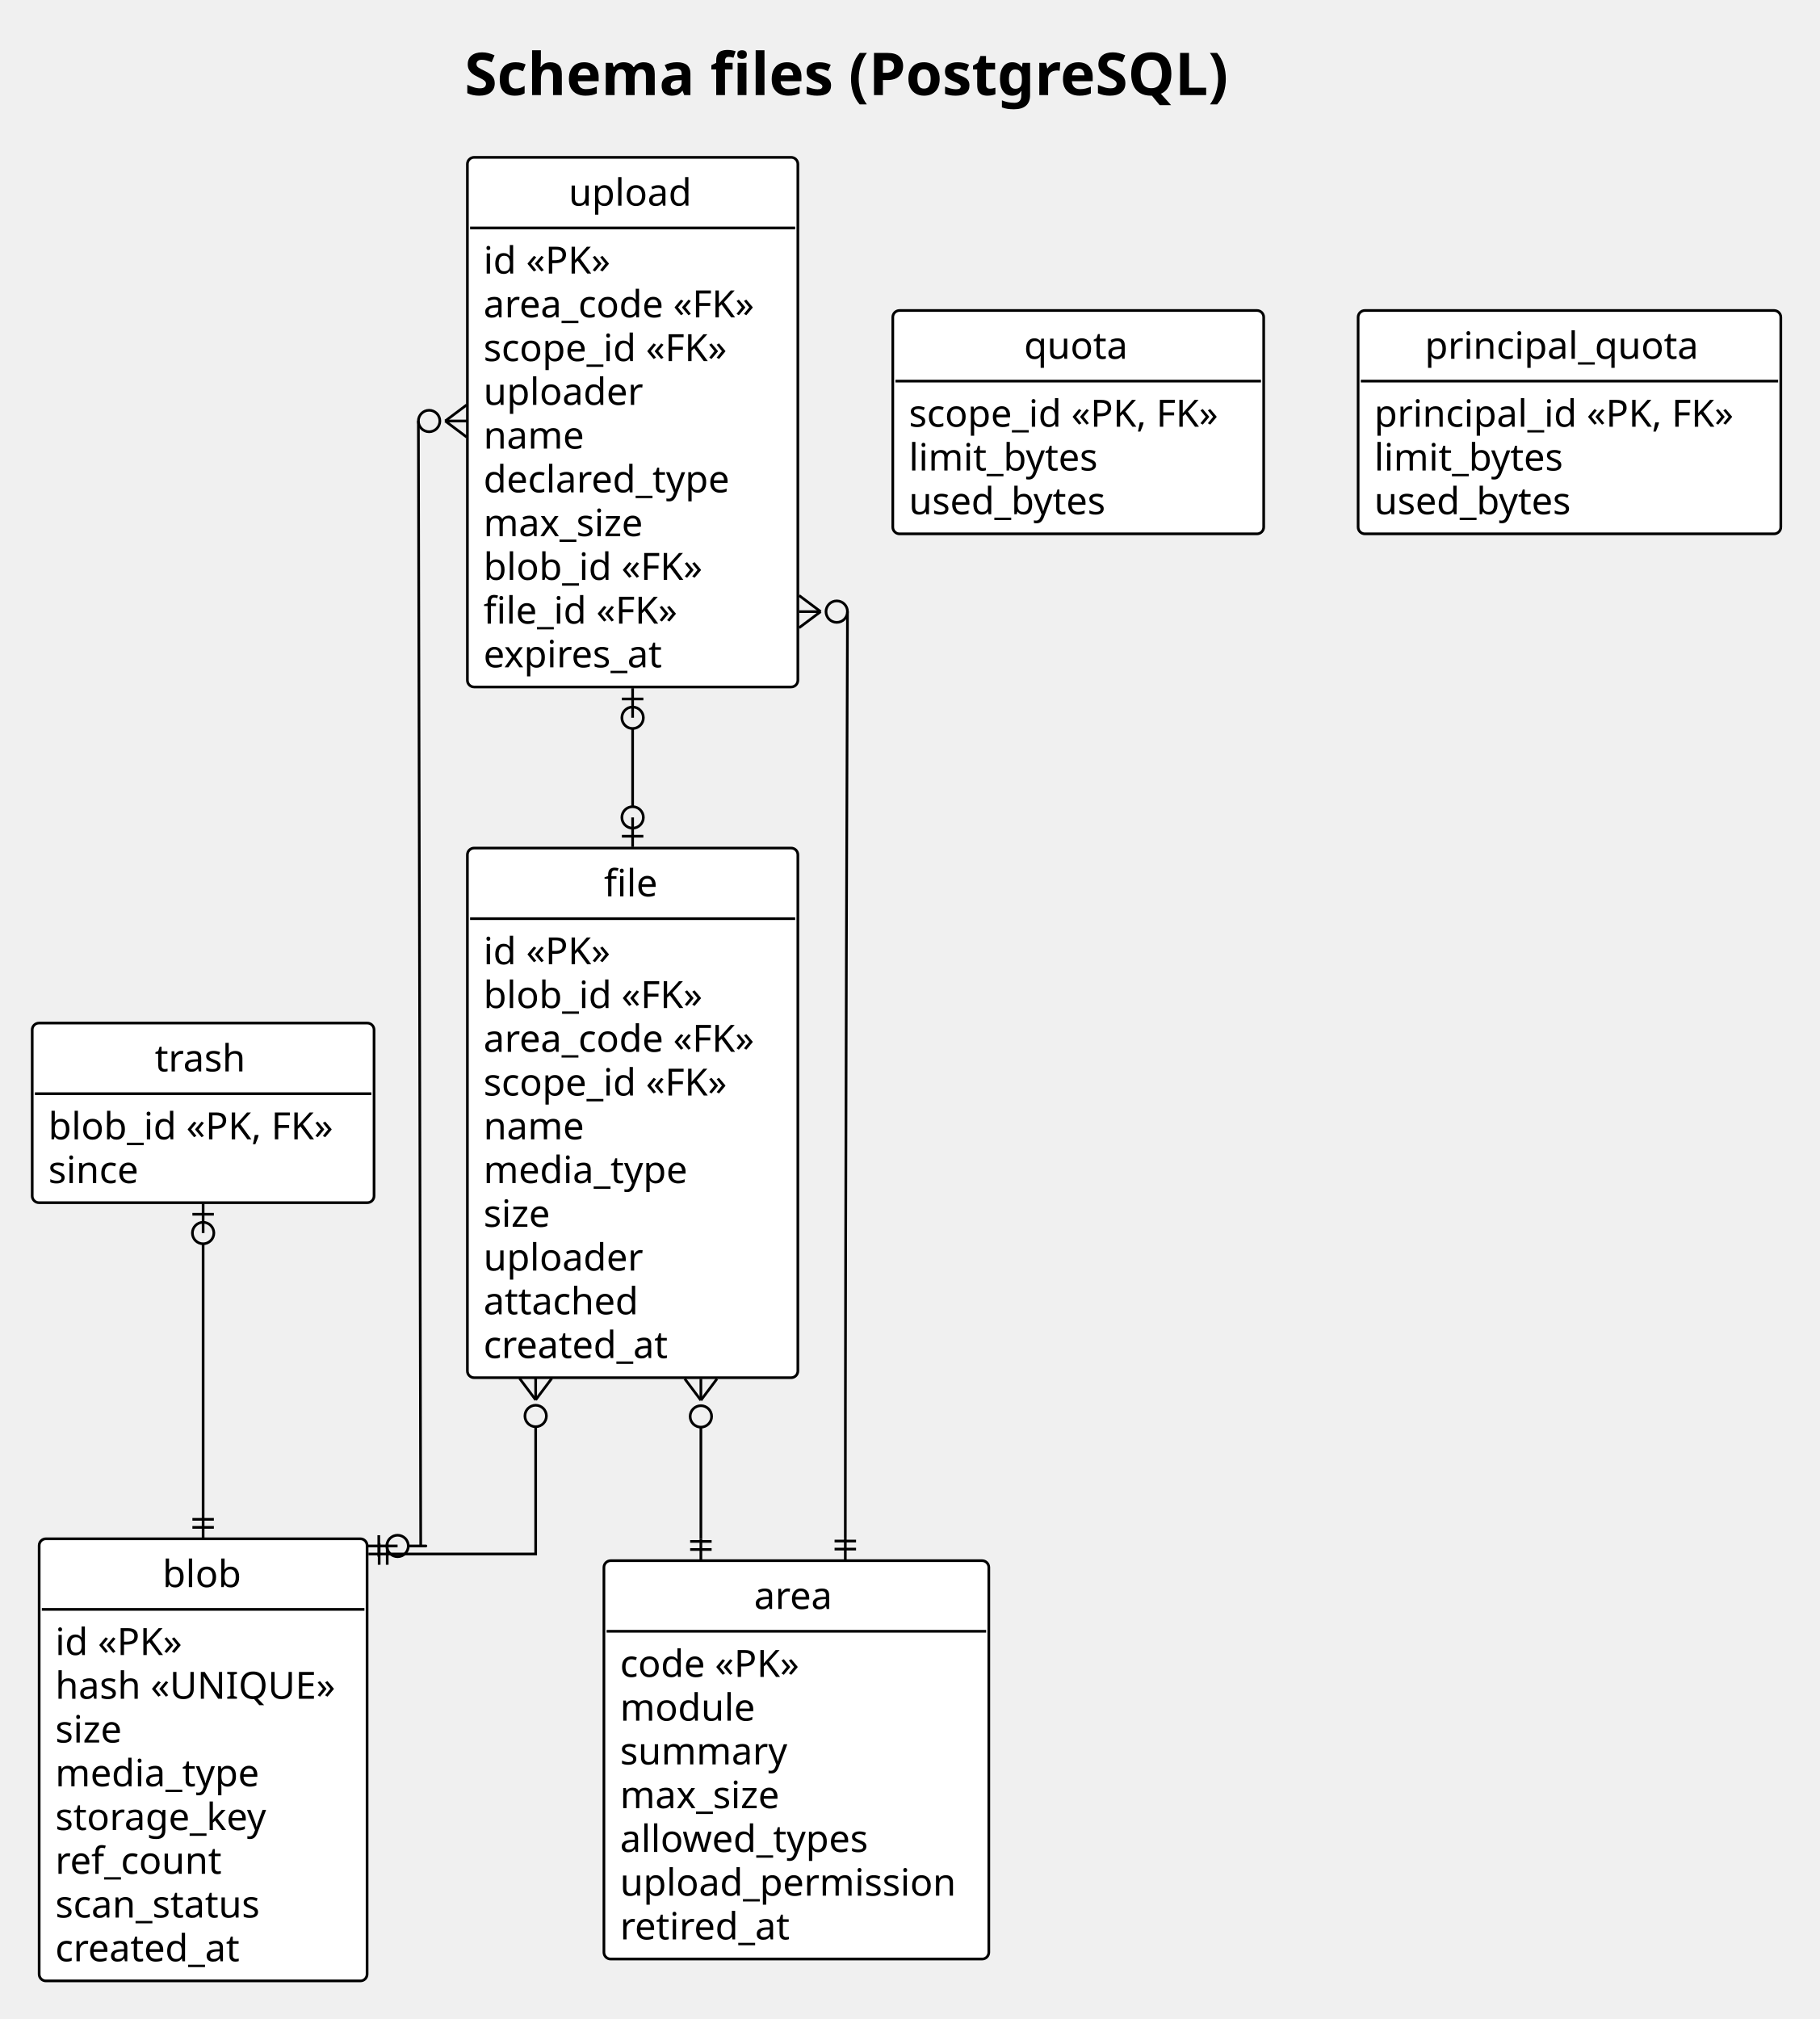
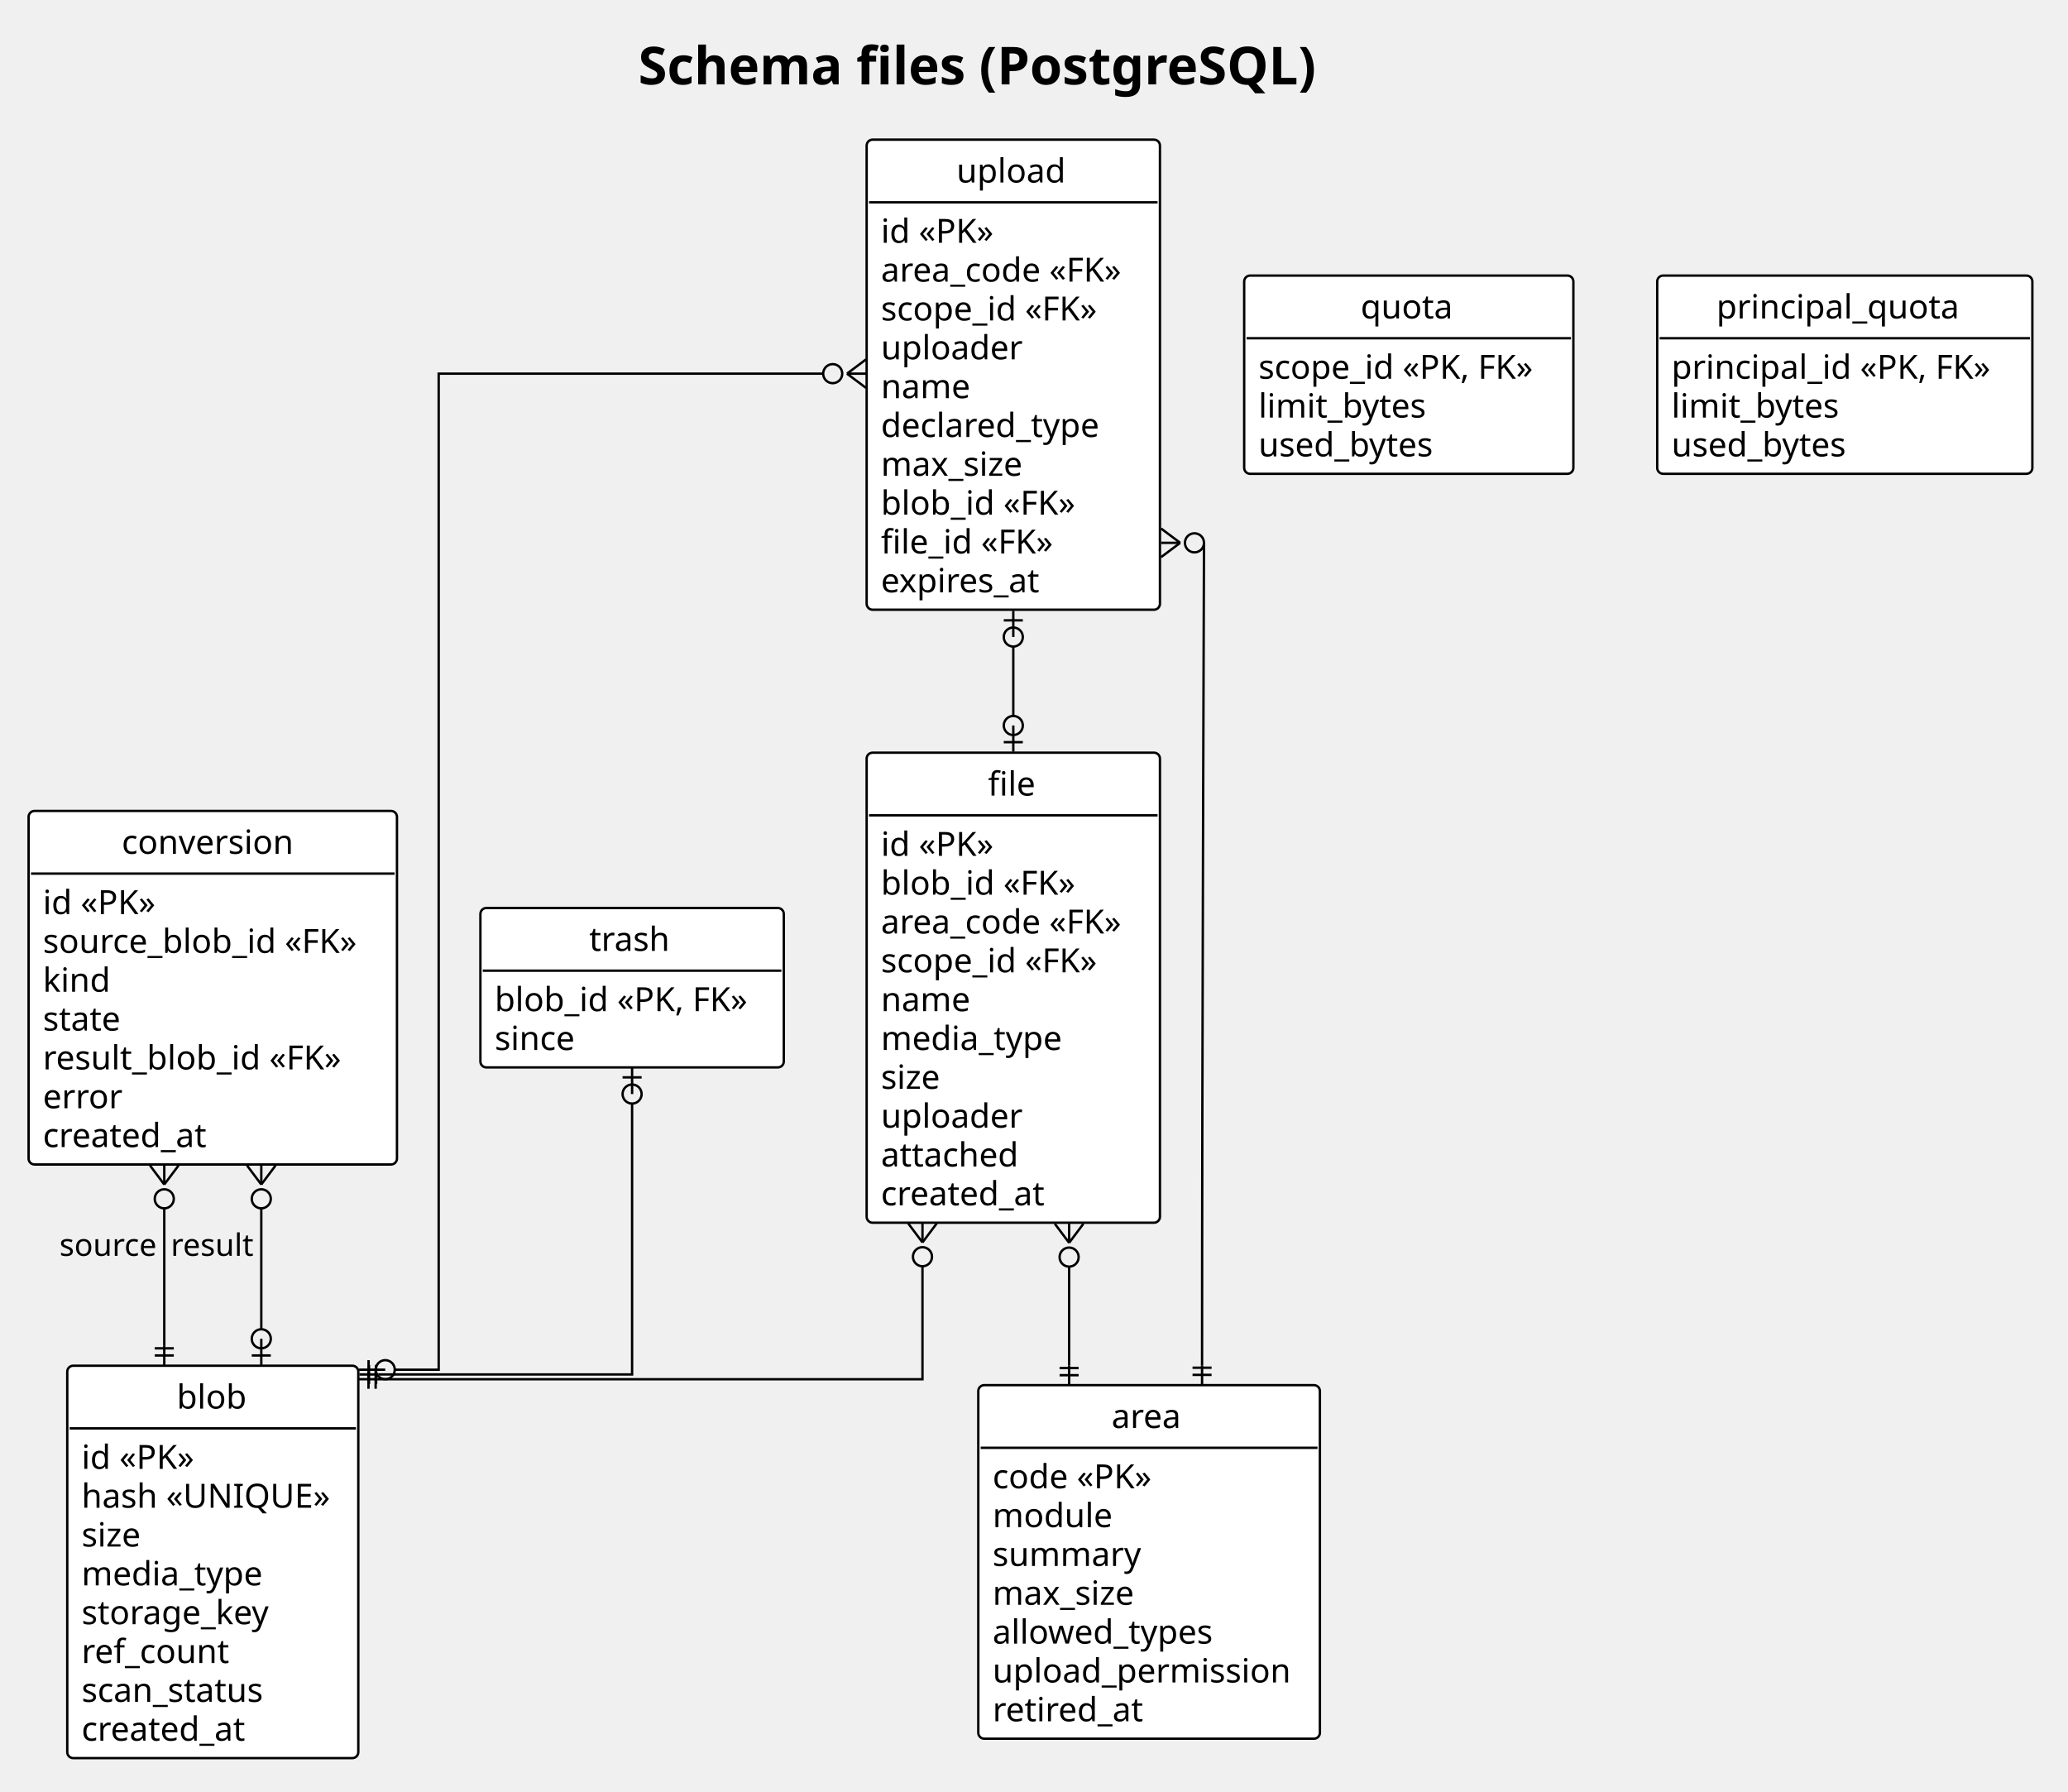
- <svg xmlns="http://www.w3.org/2000/svg" version="1.1" data-diagram-type="CLASS" style="width:678px;height:752px;background:#FFFFFF;" width="678px" height="752px" viewBox="0 0 678 752" zoomAndPan="magnify" preserveAspectRatio="none" contentStyleType="text/css">
+ <svg xmlns="http://www.w3.org/2000/svg" version="1.1" data-diagram-type="CLASS" style="width:868px;height:752px;background:#FFFFFF;" width="868px" height="752px" viewBox="0 0 868 752" zoomAndPan="magnify" preserveAspectRatio="none" contentStyleType="text/css">
  <defs />
  <g font-family="sans-serif" lengthAdjust="spacing">
    <g class="title" data-source-line="5">
-       <text x="173.067" y="35.421" fill="#000" font-size="22" textLength="330.269" font-weight="700" font-family="Verdana">Schema files (PostgreSQL)</text>
+       <text x="267.887" y="35.421" fill="#000" font-size="22" textLength="330.269" font-weight="700" font-family="Verdana">Schema files (PostgreSQL)</text>
    </g>
    <g class="entity" data-qualified-name="blob" id="ent0001" data-source-line="7">
-       <rect x="14.59" y="573.139" width="122.161" height="164.672" fill="#FFF" style="stroke:#000;stroke-width:1;" rx="2.5" ry="2.5" />
-       <text x="60.556" y="591.134" fill="#000" font-size="14" textLength="30.229" font-family="Verdana">blob</text>
-       <line x1="15.59" y1="599.436" x2="135.751" y2="599.436" style="stroke:#000;stroke-width:1;" />
-       <text x="20.59" y="616.431" fill="#000" font-size="14" textLength="51.98" font-family="Verdana">id «PK»</text>
-       <text x="20.59" y="632.728" fill="#000" font-size="14" textLength="110.161" font-family="Verdana">hash «UNIQUE»</text>
-       <text x="20.59" y="649.025" fill="#000" font-size="14" textLength="27.146" font-family="Verdana">size</text>
-       <text x="20.59" y="665.322" fill="#000" font-size="14" textLength="81.881" font-family="Verdana">media_type</text>
-       <text x="20.59" y="681.619" fill="#000" font-size="14" textLength="85.189" font-family="Verdana">storage_key</text>
-       <text x="20.59" y="697.916" fill="#000" font-size="14" textLength="65.796" font-family="Verdana">ref_count</text>
-       <text x="20.59" y="714.213" fill="#000" font-size="14" textLength="82.462" font-family="Verdana">scan_status</text>
-       <text x="20.59" y="730.509" fill="#000" font-size="14" textLength="74.703" font-family="Verdana">created_at</text>
+       <rect x="28.23" y="573.139" width="122.161" height="164.672" fill="#FFF" style="stroke:#000;stroke-width:1;" rx="2.5" ry="2.5" />
+       <text x="74.196" y="591.134" fill="#000" font-size="14" textLength="30.229" font-family="Verdana">blob</text>
+       <line x1="29.23" y1="599.436" x2="149.391" y2="599.436" style="stroke:#000;stroke-width:1;" />
+       <text x="34.23" y="616.431" fill="#000" font-size="14" textLength="51.98" font-family="Verdana">id «PK»</text>
+       <text x="34.23" y="632.728" fill="#000" font-size="14" textLength="110.161" font-family="Verdana">hash «UNIQUE»</text>
+       <text x="34.23" y="649.025" fill="#000" font-size="14" textLength="27.146" font-family="Verdana">size</text>
+       <text x="34.23" y="665.322" fill="#000" font-size="14" textLength="81.881" font-family="Verdana">media_type</text>
+       <text x="34.23" y="681.619" fill="#000" font-size="14" textLength="85.189" font-family="Verdana">storage_key</text>
+       <text x="34.23" y="697.916" fill="#000" font-size="14" textLength="65.796" font-family="Verdana">ref_count</text>
+       <text x="34.23" y="714.213" fill="#000" font-size="14" textLength="82.462" font-family="Verdana">scan_status</text>
+       <text x="34.23" y="730.509" fill="#000" font-size="14" textLength="74.703" font-family="Verdana">created_at</text>
    </g>
    <g class="entity" data-qualified-name="area" id="ent0002" data-source-line="17">
-       <rect x="224.98" y="581.289" width="143.38" height="148.375" fill="#FFF" style="stroke:#000;stroke-width:1;" rx="2.5" ry="2.5" />
-       <text x="280.906" y="599.284" fill="#000" font-size="14" textLength="31.527" font-family="Verdana">area</text>
-       <line x1="225.98" y1="607.586" x2="367.36" y2="607.586" style="stroke:#000;stroke-width:1;" />
-       <text x="230.98" y="624.581" fill="#000" font-size="14" textLength="72.967" font-family="Verdana">code «PK»</text>
-       <text x="230.98" y="640.878" fill="#000" font-size="14" textLength="52.466" font-family="Verdana">module</text>
-       <text x="230.98" y="657.175" fill="#000" font-size="14" textLength="66.063" font-family="Verdana">summary</text>
-       <text x="230.98" y="673.472" fill="#000" font-size="14" textLength="64.647" font-family="Verdana">max_size</text>
-       <text x="230.98" y="689.769" fill="#000" font-size="14" textLength="99.442" font-family="Verdana">allowed_types</text>
-       <text x="230.98" y="706.066" fill="#000" font-size="14" textLength="131.38" font-family="Verdana">upload_permission</text>
-       <text x="230.98" y="722.363" fill="#000" font-size="14" textLength="68.072" font-family="Verdana">retired_at</text>
+       <rect x="410.62" y="581.289" width="143.38" height="148.375" fill="#FFF" style="stroke:#000;stroke-width:1;" rx="2.5" ry="2.5" />
+       <text x="466.546" y="599.284" fill="#000" font-size="14" textLength="31.527" font-family="Verdana">area</text>
+       <line x1="411.62" y1="607.586" x2="553" y2="607.586" style="stroke:#000;stroke-width:1;" />
+       <text x="416.62" y="624.581" fill="#000" font-size="14" textLength="72.967" font-family="Verdana">code «PK»</text>
+       <text x="416.62" y="640.878" fill="#000" font-size="14" textLength="52.466" font-family="Verdana">module</text>
+       <text x="416.62" y="657.175" fill="#000" font-size="14" textLength="66.063" font-family="Verdana">summary</text>
+       <text x="416.62" y="673.472" fill="#000" font-size="14" textLength="64.647" font-family="Verdana">max_size</text>
+       <text x="416.62" y="689.769" fill="#000" font-size="14" textLength="99.442" font-family="Verdana">allowed_types</text>
+       <text x="416.62" y="706.066" fill="#000" font-size="14" textLength="131.38" font-family="Verdana">upload_permission</text>
+       <text x="416.62" y="722.363" fill="#000" font-size="14" textLength="68.072" font-family="Verdana">retired_at</text>
    </g>
    <g class="entity" data-qualified-name="file" id="ent0003" data-source-line="26">
-       <rect x="174.12" y="315.869" width="123.104" height="197.266" fill="#FFF" style="stroke:#000;stroke-width:1;" rx="2.5" ry="2.5" />
-       <text x="225.012" y="333.864" fill="#000" font-size="14" textLength="21.321" font-family="Verdana">file</text>
-       <line x1="175.12" y1="342.166" x2="296.224" y2="342.166" style="stroke:#000;stroke-width:1;" />
-       <text x="180.12" y="359.161" fill="#000" font-size="14" textLength="51.98" font-family="Verdana">id «PK»</text>
-       <text x="180.12" y="375.458" fill="#000" font-size="14" textLength="88.819" font-family="Verdana">blob_id «FK»</text>
-       <text x="180.12" y="391.755" fill="#000" font-size="14" textLength="111.104" font-family="Verdana">area_code «FK»</text>
-       <text x="180.12" y="408.052" fill="#000" font-size="14" textLength="99.647" font-family="Verdana">scope_id «FK»</text>
-       <text x="180.12" y="424.349" fill="#000" font-size="14" textLength="39.703" font-family="Verdana">name</text>
-       <text x="180.12" y="440.646" fill="#000" font-size="14" textLength="81.881" font-family="Verdana">media_type</text>
-       <text x="180.12" y="456.943" fill="#000" font-size="14" textLength="27.146" font-family="Verdana">size</text>
-       <text x="180.12" y="473.239" fill="#000" font-size="14" textLength="62.05" font-family="Verdana">uploader</text>
-       <text x="180.12" y="489.536" fill="#000" font-size="14" textLength="62.207" font-family="Verdana">attached</text>
-       <text x="180.12" y="505.833" fill="#000" font-size="14" textLength="74.703" font-family="Verdana">created_at</text>
+       <rect x="363.76" y="315.869" width="123.104" height="197.266" fill="#FFF" style="stroke:#000;stroke-width:1;" rx="2.5" ry="2.5" />
+       <text x="414.652" y="333.864" fill="#000" font-size="14" textLength="21.321" font-family="Verdana">file</text>
+       <line x1="364.76" y1="342.166" x2="485.864" y2="342.166" style="stroke:#000;stroke-width:1;" />
+       <text x="369.76" y="359.161" fill="#000" font-size="14" textLength="51.98" font-family="Verdana">id «PK»</text>
+       <text x="369.76" y="375.458" fill="#000" font-size="14" textLength="88.819" font-family="Verdana">blob_id «FK»</text>
+       <text x="369.76" y="391.755" fill="#000" font-size="14" textLength="111.104" font-family="Verdana">area_code «FK»</text>
+       <text x="369.76" y="408.052" fill="#000" font-size="14" textLength="99.647" font-family="Verdana">scope_id «FK»</text>
+       <text x="369.76" y="424.349" fill="#000" font-size="14" textLength="39.703" font-family="Verdana">name</text>
+       <text x="369.76" y="440.646" fill="#000" font-size="14" textLength="81.881" font-family="Verdana">media_type</text>
+       <text x="369.76" y="456.943" fill="#000" font-size="14" textLength="27.146" font-family="Verdana">size</text>
+       <text x="369.76" y="473.239" fill="#000" font-size="14" textLength="62.05" font-family="Verdana">uploader</text>
+       <text x="369.76" y="489.536" fill="#000" font-size="14" textLength="62.207" font-family="Verdana">attached</text>
+       <text x="369.76" y="505.833" fill="#000" font-size="14" textLength="74.703" font-family="Verdana">created_at</text>
    </g>
    <g class="entity" data-qualified-name="upload" id="ent0004" data-source-line="38">
-       <rect x="174.12" y="58.609" width="123.104" height="197.266" fill="#FFF" style="stroke:#000;stroke-width:1;" rx="2.5" ry="2.5" />
-       <text x="211.832" y="76.604" fill="#000" font-size="14" textLength="47.681" font-family="Verdana">upload</text>
-       <line x1="175.12" y1="84.906" x2="296.224" y2="84.906" style="stroke:#000;stroke-width:1;" />
-       <text x="180.12" y="101.901" fill="#000" font-size="14" textLength="51.98" font-family="Verdana">id «PK»</text>
-       <text x="180.12" y="118.198" fill="#000" font-size="14" textLength="111.104" font-family="Verdana">area_code «FK»</text>
-       <text x="180.12" y="134.495" fill="#000" font-size="14" textLength="99.647" font-family="Verdana">scope_id «FK»</text>
-       <text x="180.12" y="150.792" fill="#000" font-size="14" textLength="62.05" font-family="Verdana">uploader</text>
-       <text x="180.12" y="167.089" fill="#000" font-size="14" textLength="39.703" font-family="Verdana">name</text>
-       <text x="180.12" y="183.386" fill="#000" font-size="14" textLength="99.196" font-family="Verdana">declared_type</text>
-       <text x="180.12" y="199.683" fill="#000" font-size="14" textLength="64.647" font-family="Verdana">max_size</text>
-       <text x="180.12" y="215.979" fill="#000" font-size="14" textLength="88.819" font-family="Verdana">blob_id «FK»</text>
-       <text x="180.12" y="232.276" fill="#000" font-size="14" textLength="79.912" font-family="Verdana">file_id «FK»</text>
-       <text x="180.12" y="248.573" fill="#000" font-size="14" textLength="72.406" font-family="Verdana">expires_at</text>
+       <rect x="363.76" y="58.609" width="123.104" height="197.266" fill="#FFF" style="stroke:#000;stroke-width:1;" rx="2.5" ry="2.5" />
+       <text x="401.472" y="76.604" fill="#000" font-size="14" textLength="47.681" font-family="Verdana">upload</text>
+       <line x1="364.76" y1="84.906" x2="485.864" y2="84.906" style="stroke:#000;stroke-width:1;" />
+       <text x="369.76" y="101.901" fill="#000" font-size="14" textLength="51.98" font-family="Verdana">id «PK»</text>
+       <text x="369.76" y="118.198" fill="#000" font-size="14" textLength="111.104" font-family="Verdana">area_code «FK»</text>
+       <text x="369.76" y="134.495" fill="#000" font-size="14" textLength="99.647" font-family="Verdana">scope_id «FK»</text>
+       <text x="369.76" y="150.792" fill="#000" font-size="14" textLength="62.05" font-family="Verdana">uploader</text>
+       <text x="369.76" y="167.089" fill="#000" font-size="14" textLength="39.703" font-family="Verdana">name</text>
+       <text x="369.76" y="183.386" fill="#000" font-size="14" textLength="99.196" font-family="Verdana">declared_type</text>
+       <text x="369.76" y="199.683" fill="#000" font-size="14" textLength="64.647" font-family="Verdana">max_size</text>
+       <text x="369.76" y="215.979" fill="#000" font-size="14" textLength="88.819" font-family="Verdana">blob_id «FK»</text>
+       <text x="369.76" y="232.276" fill="#000" font-size="14" textLength="79.912" font-family="Verdana">file_id «FK»</text>
+       <text x="369.76" y="248.573" fill="#000" font-size="14" textLength="72.406" font-family="Verdana">expires_at</text>
    </g>
    <g class="entity" data-qualified-name="quota" id="ent0005" data-source-line="50">
-       <rect x="332.59" y="115.649" width="138.171" height="83.188" fill="#FFF" style="stroke:#000;stroke-width:1;" rx="2.5" ry="2.5" />
-       <text x="381.479" y="133.644" fill="#000" font-size="14" textLength="40.394" font-family="Verdana">quota</text>
-       <line x1="333.59" y1="141.946" x2="469.761" y2="141.946" style="stroke:#000;stroke-width:1;" />
-       <text x="338.59" y="158.941" fill="#000" font-size="14" textLength="126.171" font-family="Verdana">scope_id «PK, FK»</text>
-       <text x="338.59" y="175.238" fill="#000" font-size="14" textLength="76.364" font-family="Verdana">limit_bytes</text>
-       <text x="338.59" y="191.535" fill="#000" font-size="14" textLength="79.235" font-family="Verdana">used_bytes</text>
+       <rect x="522.22" y="115.649" width="138.171" height="83.188" fill="#FFF" style="stroke:#000;stroke-width:1;" rx="2.5" ry="2.5" />
+       <text x="571.109" y="133.644" fill="#000" font-size="14" textLength="40.394" font-family="Verdana">quota</text>
+       <line x1="523.22" y1="141.946" x2="659.391" y2="141.946" style="stroke:#000;stroke-width:1;" />
+       <text x="528.22" y="158.941" fill="#000" font-size="14" textLength="126.171" font-family="Verdana">scope_id «PK, FK»</text>
+       <text x="528.22" y="175.238" fill="#000" font-size="14" textLength="76.364" font-family="Verdana">limit_bytes</text>
+       <text x="528.22" y="191.535" fill="#000" font-size="14" textLength="79.235" font-family="Verdana">used_bytes</text>
    </g>
    <g class="entity" data-qualified-name="principal_quota" id="ent0006" data-source-line="55">
-       <rect x="505.94" y="115.649" width="157.462" height="83.188" fill="#FFF" style="stroke:#000;stroke-width:1;" rx="2.5" ry="2.5" />
-       <text x="530.8" y="133.644" fill="#000" font-size="14" textLength="107.741" font-family="Verdana">principal_quota</text>
-       <line x1="506.94" y1="141.946" x2="662.402" y2="141.946" style="stroke:#000;stroke-width:1;" />
-       <text x="511.94" y="158.941" fill="#000" font-size="14" textLength="145.462" font-family="Verdana">principal_id «PK, FK»</text>
-       <text x="511.94" y="175.238" fill="#000" font-size="14" textLength="76.364" font-family="Verdana">limit_bytes</text>
-       <text x="511.94" y="191.535" fill="#000" font-size="14" textLength="79.235" font-family="Verdana">used_bytes</text>
+       <rect x="695.58" y="115.649" width="157.462" height="83.188" fill="#FFF" style="stroke:#000;stroke-width:1;" rx="2.5" ry="2.5" />
+       <text x="720.44" y="133.644" fill="#000" font-size="14" textLength="107.741" font-family="Verdana">principal_quota</text>
+       <line x1="696.58" y1="141.946" x2="852.042" y2="141.946" style="stroke:#000;stroke-width:1;" />
+       <text x="701.58" y="158.941" fill="#000" font-size="14" textLength="145.462" font-family="Verdana">principal_id «PK, FK»</text>
+       <text x="701.58" y="175.238" fill="#000" font-size="14" textLength="76.364" font-family="Verdana">limit_bytes</text>
+       <text x="701.58" y="191.535" fill="#000" font-size="14" textLength="79.235" font-family="Verdana">used_bytes</text>
    </g>
-     <g class="entity" data-qualified-name="trash" id="ent0007" data-source-line="60">
-       <rect x="12" y="381.059" width="127.343" height="66.891" fill="#FFF" style="stroke:#000;stroke-width:1;" rx="2.5" ry="2.5" />
-       <text x="57.676" y="399.054" fill="#000" font-size="14" textLength="35.991" font-family="Verdana">trash</text>
-       <line x1="13" y1="407.356" x2="138.343" y2="407.356" style="stroke:#000;stroke-width:1;" />
-       <text x="18" y="424.351" fill="#000" font-size="14" textLength="115.343" font-family="Verdana">blob_id «PK, FK»</text>
-       <text x="18" y="440.648" fill="#000" font-size="14" textLength="36.367" font-family="Verdana">since</text>
+     <g class="entity" data-qualified-name="conversion" id="ent0007" data-source-line="60">
+       <rect x="12" y="340.319" width="154.618" height="148.375" fill="#FFF" style="stroke:#000;stroke-width:1;" rx="2.5" ry="2.5" />
+       <text x="51.103" y="358.314" fill="#000" font-size="14" textLength="76.412" font-family="Verdana">conversion</text>
+       <line x1="13" y1="366.616" x2="165.618" y2="366.616" style="stroke:#000;stroke-width:1;" />
+       <text x="18" y="383.611" fill="#000" font-size="14" textLength="51.98" font-family="Verdana">id «PK»</text>
+       <text x="18" y="399.908" fill="#000" font-size="14" textLength="142.618" font-family="Verdana">source_blob_id «FK»</text>
+       <text x="18" y="416.205" fill="#000" font-size="14" textLength="29.757" font-family="Verdana">kind</text>
+       <text x="18" y="432.502" fill="#000" font-size="14" textLength="35.465" font-family="Verdana">state</text>
+       <text x="18" y="448.799" fill="#000" font-size="14" textLength="135.734" font-family="Verdana">result_blob_id «FK»</text>
+       <text x="18" y="465.096" fill="#000" font-size="14" textLength="34.446" font-family="Verdana">error</text>
+       <text x="18" y="481.393" fill="#000" font-size="14" textLength="74.703" font-family="Verdana">created_at</text>
    </g>
-     <g class="link" data-entity-1="ent0003" data-entity-2="ent0001" id="lnk8" data-source-line="65" data-link-type="crowfoot">
-       <path d="M199.55,531.399 C199.55,566.199 199.55,578.809 199.55,578.809 C199.55,578.809 176.34,578.809 145.25,578.809" style="stroke:#000;stroke-width:1;" fill="none" id="file-blob" codeLine="65" />
-       <line x1="199.55" y1="521.399" x2="193.55" y2="513.399" style="stroke:#000;stroke-width:1;" />
-       <line x1="199.55" y1="521.399" x2="205.55" y2="513.399" style="stroke:#000;stroke-width:1;" />
-       <line x1="199.55" y1="521.399" x2="199.55" y2="513.399" style="stroke:#000;stroke-width:1;" />
-       <ellipse cx="199.55" cy="527.399" rx="4" ry="4" fill="none" style="stroke:#000;stroke-width:1;" />
-       <line x1="141.25" y1="582.809" x2="141.25" y2="574.809" style="stroke:#000;stroke-width:1;" />
-       <line x1="144.25" y1="582.809" x2="144.25" y2="574.809" style="stroke:#000;stroke-width:1;" />
-       <line x1="145.25" y1="578.809" x2="137.25" y2="578.809" style="stroke:#000;stroke-width:1;" />
+     <g class="entity" data-qualified-name="trash" id="ent0008" data-source-line="69">
+       <rect x="201.64" y="381.059" width="127.343" height="66.891" fill="#FFF" style="stroke:#000;stroke-width:1;" rx="2.5" ry="2.5" />
+       <text x="247.316" y="399.054" fill="#000" font-size="14" textLength="35.991" font-family="Verdana">trash</text>
+       <line x1="202.64" y1="407.356" x2="327.983" y2="407.356" style="stroke:#000;stroke-width:1;" />
+       <text x="207.64" y="424.351" fill="#000" font-size="14" textLength="115.343" font-family="Verdana">blob_id «PK, FK»</text>
+       <text x="207.64" y="440.648" fill="#000" font-size="14" textLength="36.367" font-family="Verdana">since</text>
    </g>
-     <g class="link" data-entity-1="ent0003" data-entity-2="ent0002" id="lnk9" data-source-line="66" data-link-type="crowfoot">
-       <path d="M261.1,531.559 C261.1,554.149 261.1,551.769 261.1,573.119" style="stroke:#000;stroke-width:1;" fill="none" id="file-area" codeLine="66" />
-       <line x1="261.1" y1="521.559" x2="255.1" y2="513.559" style="stroke:#000;stroke-width:1;" />
-       <line x1="261.1" y1="521.559" x2="267.1" y2="513.559" style="stroke:#000;stroke-width:1;" />
-       <line x1="261.1" y1="521.559" x2="261.1" y2="513.559" style="stroke:#000;stroke-width:1;" />
-       <ellipse cx="261.1" cy="527.559" rx="4" ry="4" fill="none" style="stroke:#000;stroke-width:1;" />
-       <line x1="265.1" y1="577.119" x2="257.1" y2="577.119" style="stroke:#000;stroke-width:1;" />
-       <line x1="265.1" y1="574.119" x2="257.1" y2="574.119" style="stroke:#000;stroke-width:1;" />
-       <line x1="261.1" y1="573.119" x2="261.1" y2="581.119" style="stroke:#000;stroke-width:1;" />
+     <g class="link" data-entity-1="ent0003" data-entity-2="ent0001" id="lnk9" data-source-line="74" data-link-type="crowfoot">
+       <path d="M387.19,531.399 C387.19,566.199 387.19,578.809 387.19,578.809 C387.19,578.809 245.87,578.809 158.67,578.809" style="stroke:#000;stroke-width:1;" fill="none" id="file-blob" codeLine="74" />
+       <line x1="387.19" y1="521.399" x2="381.19" y2="513.399" style="stroke:#000;stroke-width:1;" />
+       <line x1="387.19" y1="521.399" x2="393.19" y2="513.399" style="stroke:#000;stroke-width:1;" />
+       <line x1="387.19" y1="521.399" x2="387.19" y2="513.399" style="stroke:#000;stroke-width:1;" />
+       <ellipse cx="387.19" cy="527.399" rx="4" ry="4" fill="none" style="stroke:#000;stroke-width:1;" />
+       <line x1="154.67" y1="582.809" x2="154.67" y2="574.809" style="stroke:#000;stroke-width:1;" />
+       <line x1="157.67" y1="582.809" x2="157.67" y2="574.809" style="stroke:#000;stroke-width:1;" />
+       <line x1="158.67" y1="578.809" x2="150.67" y2="578.809" style="stroke:#000;stroke-width:1;" />
    </g>
-     <g class="link" data-entity-1="ent0004" data-entity-2="ent0002" id="lnk10" data-source-line="67" data-link-type="crowfoot">
-       <path d="M315.71,227.809 C315.71,227.809 314.9,450.449 314.9,572.979" style="stroke:#000;stroke-width:1;" fill="none" id="upload-area" codeLine="67" />
-       <line x1="305.71" y1="227.809" x2="297.71" y2="233.809" style="stroke:#000;stroke-width:1;" />
-       <line x1="305.71" y1="227.809" x2="297.71" y2="221.809" style="stroke:#000;stroke-width:1;" />
-       <line x1="305.71" y1="227.809" x2="297.71" y2="227.809" style="stroke:#000;stroke-width:1;" />
-       <ellipse cx="311.71" cy="227.809" rx="4" ry="4" fill="none" style="stroke:#000;stroke-width:1;" />
-       <line x1="318.9" y1="576.979" x2="310.9" y2="576.979" style="stroke:#000;stroke-width:1;" />
-       <line x1="318.9" y1="573.979" x2="310.9" y2="573.979" style="stroke:#000;stroke-width:1;" />
-       <line x1="314.9" y1="572.979" x2="314.9" y2="580.979" style="stroke:#000;stroke-width:1;" />
+     <g class="link" data-entity-1="ent0003" data-entity-2="ent0002" id="lnk10" data-source-line="75" data-link-type="crowfoot">
+       <path d="M448.74,531.559 C448.74,554.149 448.74,551.769 448.74,573.119" style="stroke:#000;stroke-width:1;" fill="none" id="file-area" codeLine="75" />
+       <line x1="448.74" y1="521.559" x2="442.74" y2="513.559" style="stroke:#000;stroke-width:1;" />
+       <line x1="448.74" y1="521.559" x2="454.74" y2="513.559" style="stroke:#000;stroke-width:1;" />
+       <line x1="448.74" y1="521.559" x2="448.74" y2="513.559" style="stroke:#000;stroke-width:1;" />
+       <ellipse cx="448.74" cy="527.559" rx="4" ry="4" fill="none" style="stroke:#000;stroke-width:1;" />
+       <line x1="452.74" y1="577.119" x2="444.74" y2="577.119" style="stroke:#000;stroke-width:1;" />
+       <line x1="452.74" y1="574.119" x2="444.74" y2="574.119" style="stroke:#000;stroke-width:1;" />
+       <line x1="448.74" y1="573.119" x2="448.74" y2="581.119" style="stroke:#000;stroke-width:1;" />
    </g>
-     <g class="link" data-entity-1="ent0004" data-entity-2="ent0001" id="lnk11" data-source-line="68" data-link-type="crowfoot">
-       <path d="M155.86,156.809 C155.86,156.809 156.73,575.809 156.73,575.809 C156.73,575.809 163.41,575.809 152.11,575.809" style="stroke:#000;stroke-width:1;" fill="none" id="upload-blob" codeLine="68" />
-       <line x1="165.86" y1="156.809" x2="173.86" y2="150.809" style="stroke:#000;stroke-width:1;" />
-       <line x1="165.86" y1="156.809" x2="173.86" y2="162.809" style="stroke:#000;stroke-width:1;" />
-       <line x1="165.86" y1="156.809" x2="173.86" y2="156.809" style="stroke:#000;stroke-width:1;" />
-       <ellipse cx="159.86" cy="156.809" rx="4" ry="4" fill="none" style="stroke:#000;stroke-width:1;" />
-       <line x1="148.11" y1="575.809" x2="137.11" y2="575.809" style="stroke:#000;stroke-width:1;" />
-       <ellipse cx="148.11" cy="575.809" rx="4" ry="4" fill="none" style="stroke:#000;stroke-width:1;" />
-       <line x1="141.11" y1="579.809" x2="141.11" y2="571.809" style="stroke:#000;stroke-width:1;" />
+     <g class="link" data-entity-1="ent0004" data-entity-2="ent0002" id="lnk11" data-source-line="76" data-link-type="crowfoot">
+       <path d="M505.35,227.809 C505.35,227.809 504.54,450.449 504.54,572.979" style="stroke:#000;stroke-width:1;" fill="none" id="upload-area" codeLine="76" />
+       <line x1="495.35" y1="227.809" x2="487.35" y2="233.809" style="stroke:#000;stroke-width:1;" />
+       <line x1="495.35" y1="227.809" x2="487.35" y2="221.809" style="stroke:#000;stroke-width:1;" />
+       <line x1="495.35" y1="227.809" x2="487.35" y2="227.809" style="stroke:#000;stroke-width:1;" />
+       <ellipse cx="501.35" cy="227.809" rx="4" ry="4" fill="none" style="stroke:#000;stroke-width:1;" />
+       <line x1="508.54" y1="576.979" x2="500.54" y2="576.979" style="stroke:#000;stroke-width:1;" />
+       <line x1="508.54" y1="573.979" x2="500.54" y2="573.979" style="stroke:#000;stroke-width:1;" />
+       <line x1="504.54" y1="572.979" x2="504.54" y2="580.979" style="stroke:#000;stroke-width:1;" />
    </g>
-     <g class="link" data-entity-1="ent0004" data-entity-2="ent0003" id="lnk12" data-source-line="69" data-link-type="association">
-       <path d="M235.67,271.339 C235.67,290.729 235.67,281.069 235.67,300.459" style="stroke:#000;stroke-width:1;" fill="none" id="upload-file" codeLine="69" />
-       <line x1="235.67" y1="267.339" x2="235.67" y2="256.339" style="stroke:#000;stroke-width:1;" />
-       <ellipse cx="235.67" cy="267.339" rx="4" ry="4" fill="none" style="stroke:#000;stroke-width:1;" />
-       <line x1="231.67" y1="260.339" x2="239.67" y2="260.339" style="stroke:#000;stroke-width:1;" />
-       <line x1="235.67" y1="304.459" x2="235.67" y2="315.459" style="stroke:#000;stroke-width:1;" />
-       <ellipse cx="235.67" cy="304.459" rx="4" ry="4" fill="none" style="stroke:#000;stroke-width:1;" />
-       <line x1="239.67" y1="311.459" x2="231.67" y2="311.459" style="stroke:#000;stroke-width:1;" />
+     <g class="link" data-entity-1="ent0004" data-entity-2="ent0001" id="lnk12" data-source-line="77" data-link-type="crowfoot">
+       <path d="M345.51,156.809 C274.05,156.809 184.13,156.809 184.13,156.809 C184.13,156.809 184.13,574.809 184.13,574.809 C184.13,574.809 183.93,574.809 165.7,574.809" style="stroke:#000;stroke-width:1;" fill="none" id="upload-blob" codeLine="77" />
+       <line x1="355.51" y1="156.809" x2="363.51" y2="150.809" style="stroke:#000;stroke-width:1;" />
+       <line x1="355.51" y1="156.809" x2="363.51" y2="162.809" style="stroke:#000;stroke-width:1;" />
+       <line x1="355.51" y1="156.809" x2="363.51" y2="156.809" style="stroke:#000;stroke-width:1;" />
+       <ellipse cx="349.51" cy="156.809" rx="4" ry="4" fill="none" style="stroke:#000;stroke-width:1;" />
+       <line x1="161.7" y1="574.809" x2="150.7" y2="574.809" style="stroke:#000;stroke-width:1;" />
+       <ellipse cx="161.7" cy="574.809" rx="4" ry="4" fill="none" style="stroke:#000;stroke-width:1;" />
+       <line x1="154.7" y1="578.809" x2="154.7" y2="570.809" style="stroke:#000;stroke-width:1;" />
    </g>
-     <g class="link" data-entity-1="ent0007" data-entity-2="ent0001" id="lnk13" data-source-line="70" data-link-type="association">
-       <path d="M75.67,463.259 C75.67,495.449 75.67,522.209 75.67,564.889" style="stroke:#000;stroke-width:1;" fill="none" id="trash-blob" codeLine="70" />
-       <line x1="75.67" y1="459.259" x2="75.67" y2="448.259" style="stroke:#000;stroke-width:1;" />
-       <ellipse cx="75.67" cy="459.259" rx="4" ry="4" fill="none" style="stroke:#000;stroke-width:1;" />
-       <line x1="71.67" y1="452.259" x2="79.67" y2="452.259" style="stroke:#000;stroke-width:1;" />
-       <line x1="79.67" y1="568.889" x2="71.67" y2="568.889" style="stroke:#000;stroke-width:1;" />
-       <line x1="79.67" y1="565.889" x2="71.67" y2="565.889" style="stroke:#000;stroke-width:1;" />
-       <line x1="75.67" y1="564.889" x2="75.67" y2="572.889" style="stroke:#000;stroke-width:1;" />
+     <g class="link" data-entity-1="ent0004" data-entity-2="ent0003" id="lnk13" data-source-line="78" data-link-type="association">
+       <path d="M425.31,271.339 C425.31,290.729 425.31,281.069 425.31,300.459" style="stroke:#000;stroke-width:1;" fill="none" id="upload-file" codeLine="78" />
+       <line x1="425.31" y1="267.339" x2="425.31" y2="256.339" style="stroke:#000;stroke-width:1;" />
+       <ellipse cx="425.31" cy="267.339" rx="4" ry="4" fill="none" style="stroke:#000;stroke-width:1;" />
+       <line x1="421.31" y1="260.339" x2="429.31" y2="260.339" style="stroke:#000;stroke-width:1;" />
+       <line x1="425.31" y1="304.459" x2="425.31" y2="315.459" style="stroke:#000;stroke-width:1;" />
+       <ellipse cx="425.31" cy="304.459" rx="4" ry="4" fill="none" style="stroke:#000;stroke-width:1;" />
+       <line x1="429.31" y1="311.459" x2="421.31" y2="311.459" style="stroke:#000;stroke-width:1;" />
+     </g>
+     <g class="link" data-entity-1="ent0008" data-entity-2="ent0001" id="lnk14" data-source-line="79" data-link-type="association">
+       <path d="M265.31,463.129 C265.31,510.679 265.31,576.809 265.31,576.809 C265.31,576.809 209.62,576.809 158.87,576.809" style="stroke:#000;stroke-width:1;" fill="none" id="trash-blob" codeLine="79" />
+       <line x1="265.31" y1="459.129" x2="265.31" y2="448.129" style="stroke:#000;stroke-width:1;" />
+       <ellipse cx="265.31" cy="459.129" rx="4" ry="4" fill="none" style="stroke:#000;stroke-width:1;" />
+       <line x1="261.31" y1="452.129" x2="269.31" y2="452.129" style="stroke:#000;stroke-width:1;" />
+       <line x1="154.87" y1="580.809" x2="154.87" y2="572.809" style="stroke:#000;stroke-width:1;" />
+       <line x1="157.87" y1="580.809" x2="157.87" y2="572.809" style="stroke:#000;stroke-width:1;" />
+       <line x1="158.87" y1="576.809" x2="150.87" y2="576.809" style="stroke:#000;stroke-width:1;" />
+     </g>
+     <g class="link" data-entity-1="ent0007" data-entity-2="ent0001" id="lnk15" data-source-line="80" data-link-type="crowfoot">
+       <path d="M68.95,507.099 C68.95,533.639 68.95,537.669 68.95,564.839" style="stroke:#000;stroke-width:1;" fill="none" id="conversion-blob" codeLine="80" />
+       <line x1="68.95" y1="497.099" x2="62.95" y2="489.099" style="stroke:#000;stroke-width:1;" />
+       <line x1="68.95" y1="497.099" x2="74.95" y2="489.099" style="stroke:#000;stroke-width:1;" />
+       <line x1="68.95" y1="497.099" x2="68.95" y2="489.099" style="stroke:#000;stroke-width:1;" />
+       <ellipse cx="68.95" cy="503.099" rx="4" ry="4" fill="none" style="stroke:#000;stroke-width:1;" />
+       <line x1="72.95" y1="568.839" x2="64.95" y2="568.839" style="stroke:#000;stroke-width:1;" />
+       <line x1="72.95" y1="565.839" x2="64.95" y2="565.839" style="stroke:#000;stroke-width:1;" />
+       <line x1="68.95" y1="564.839" x2="68.95" y2="572.839" style="stroke:#000;stroke-width:1;" />
+       <text x="24.95" y="527.036" fill="#000" font-size="13" textLength="43.456" font-family="Verdana">source</text>
+     </g>
+     <g class="link" data-entity-1="ent0007" data-entity-2="ent0001" id="lnk16" data-source-line="81" data-link-type="crowfoot">
+       <path d="M109.67,507.099 C109.67,533.639 109.67,530.669 109.67,557.839" style="stroke:#000;stroke-width:1;" fill="none" id="conversion-blob-1" codeLine="81" />
+       <line x1="109.67" y1="497.099" x2="103.67" y2="489.099" style="stroke:#000;stroke-width:1;" />
+       <line x1="109.67" y1="497.099" x2="115.67" y2="489.099" style="stroke:#000;stroke-width:1;" />
+       <line x1="109.67" y1="497.099" x2="109.67" y2="489.099" style="stroke:#000;stroke-width:1;" />
+       <ellipse cx="109.67" cy="503.099" rx="4" ry="4" fill="none" style="stroke:#000;stroke-width:1;" />
+       <line x1="109.67" y1="561.839" x2="109.67" y2="572.839" style="stroke:#000;stroke-width:1;" />
+       <ellipse cx="109.67" cy="561.839" rx="4" ry="4" fill="none" style="stroke:#000;stroke-width:1;" />
+       <line x1="113.67" y1="568.839" x2="105.67" y2="568.839" style="stroke:#000;stroke-width:1;" />
+       <text x="71.67" y="527.036" fill="#000" font-size="13" textLength="37.064" font-family="Verdana">result</text>
    </g>
  </g>
</svg>
